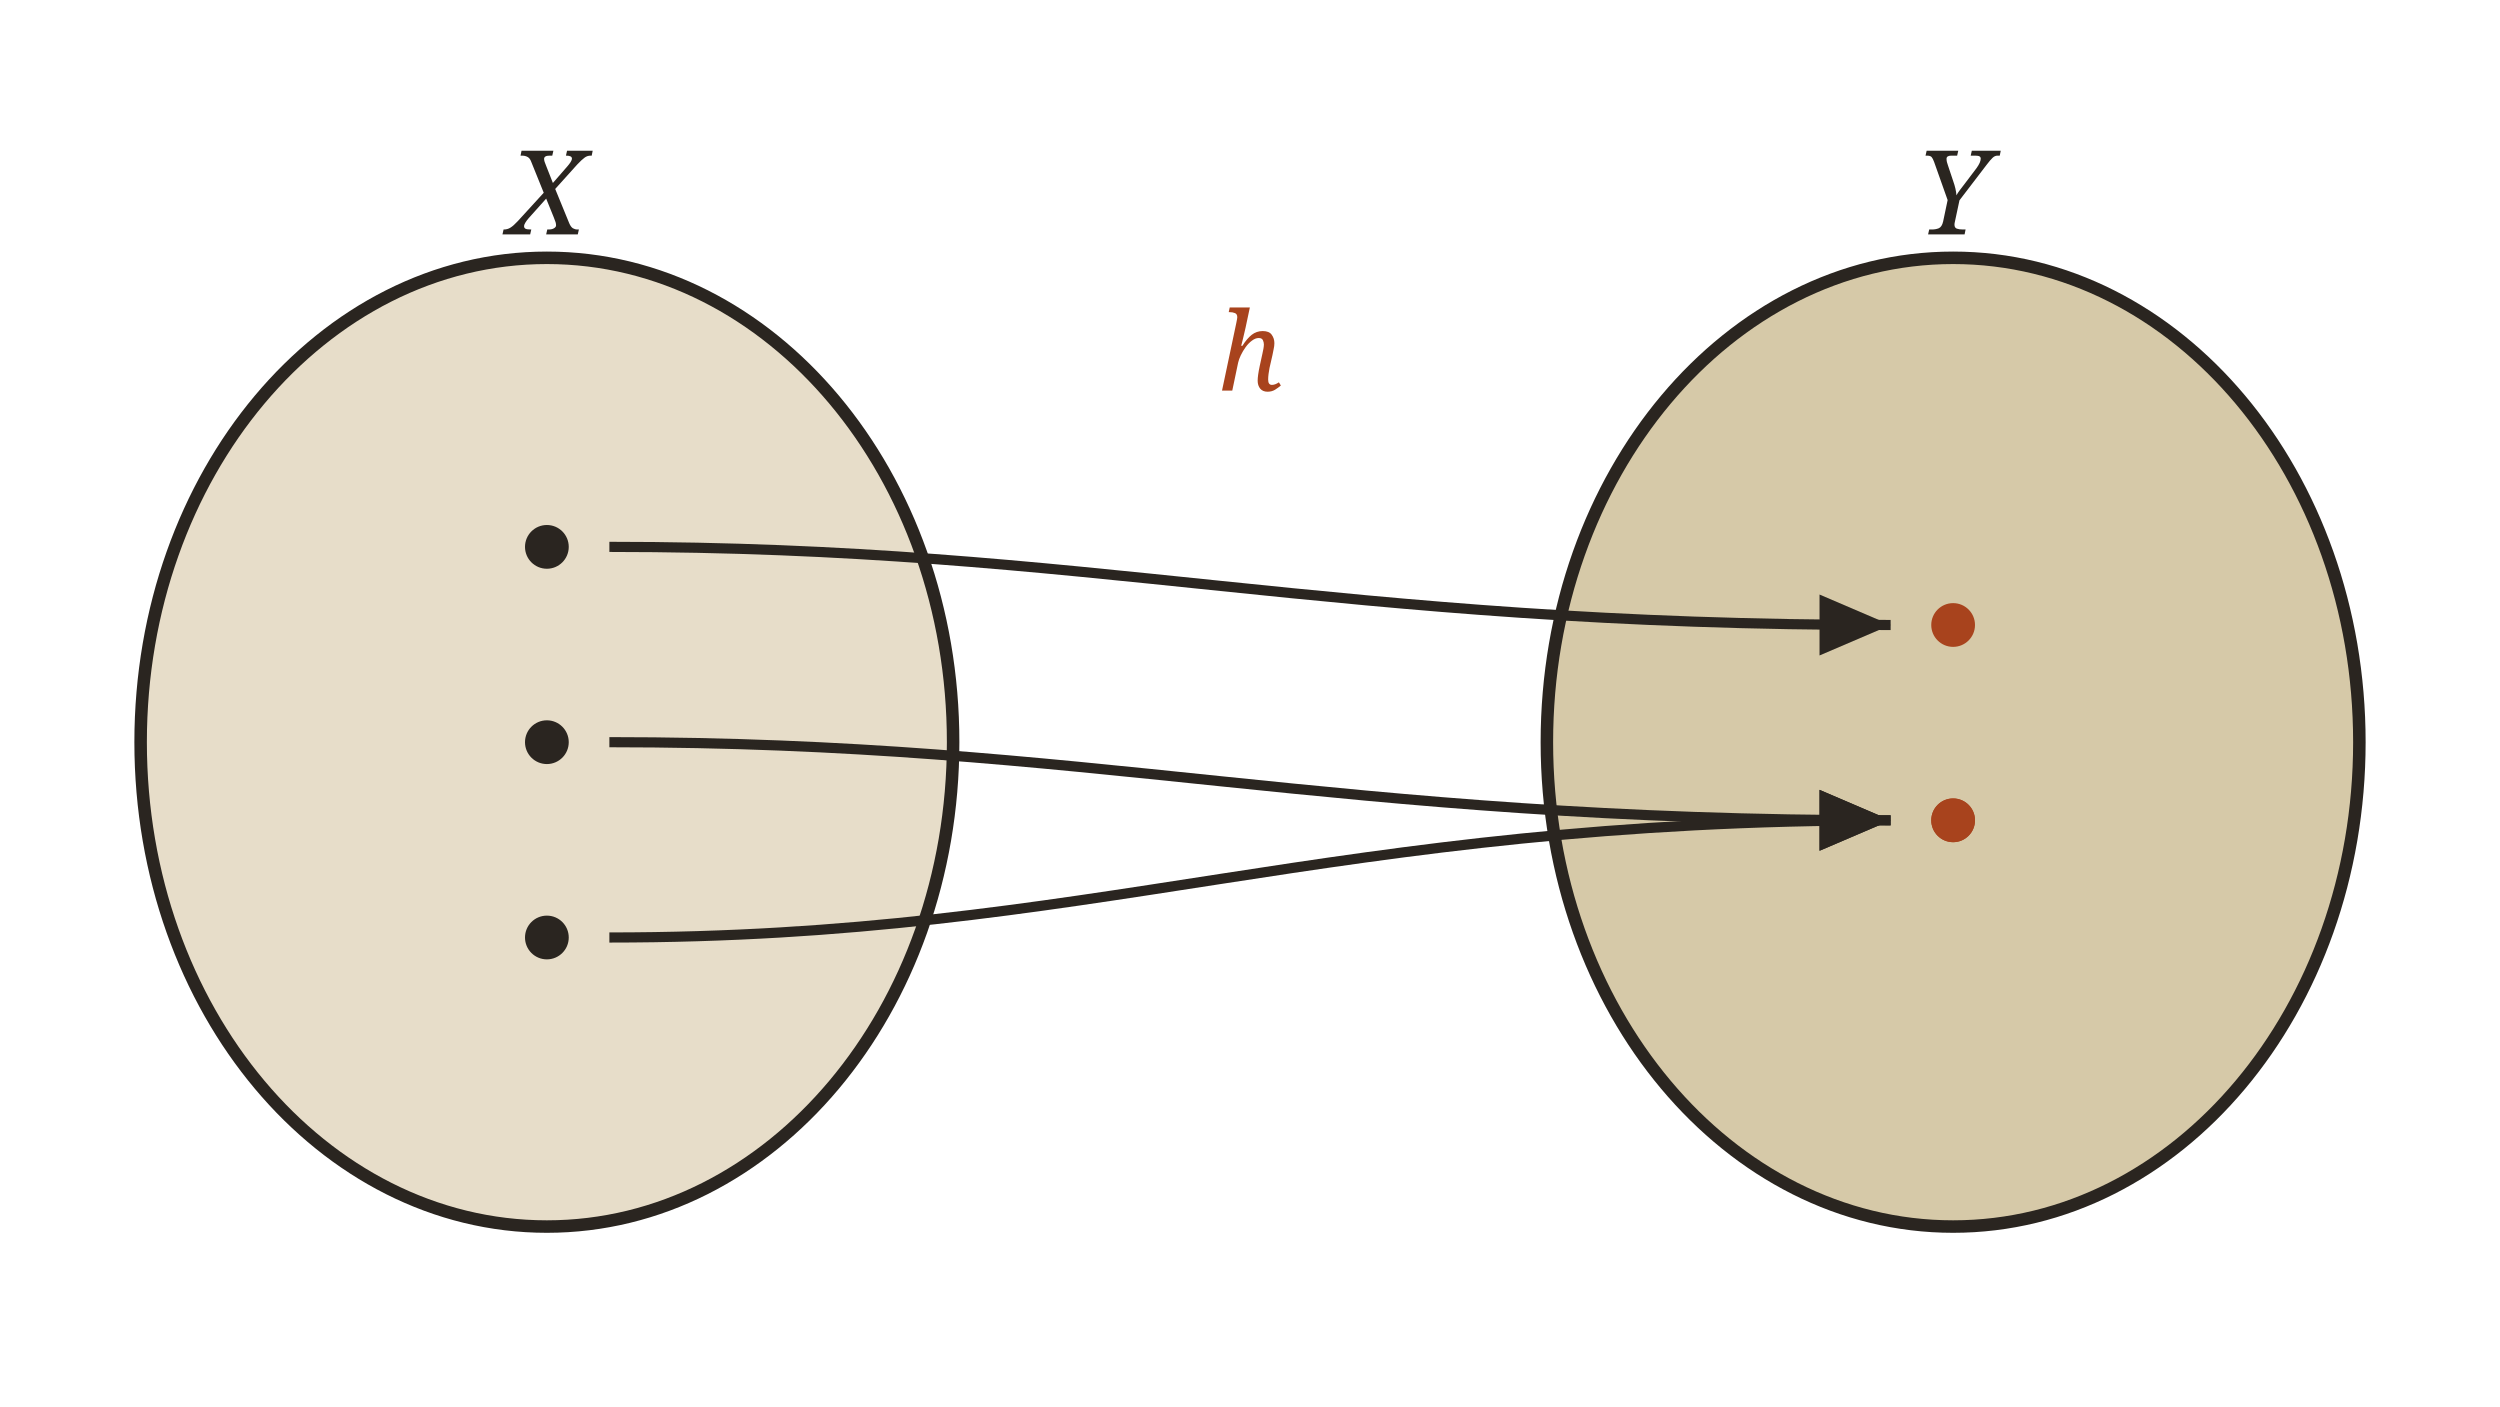
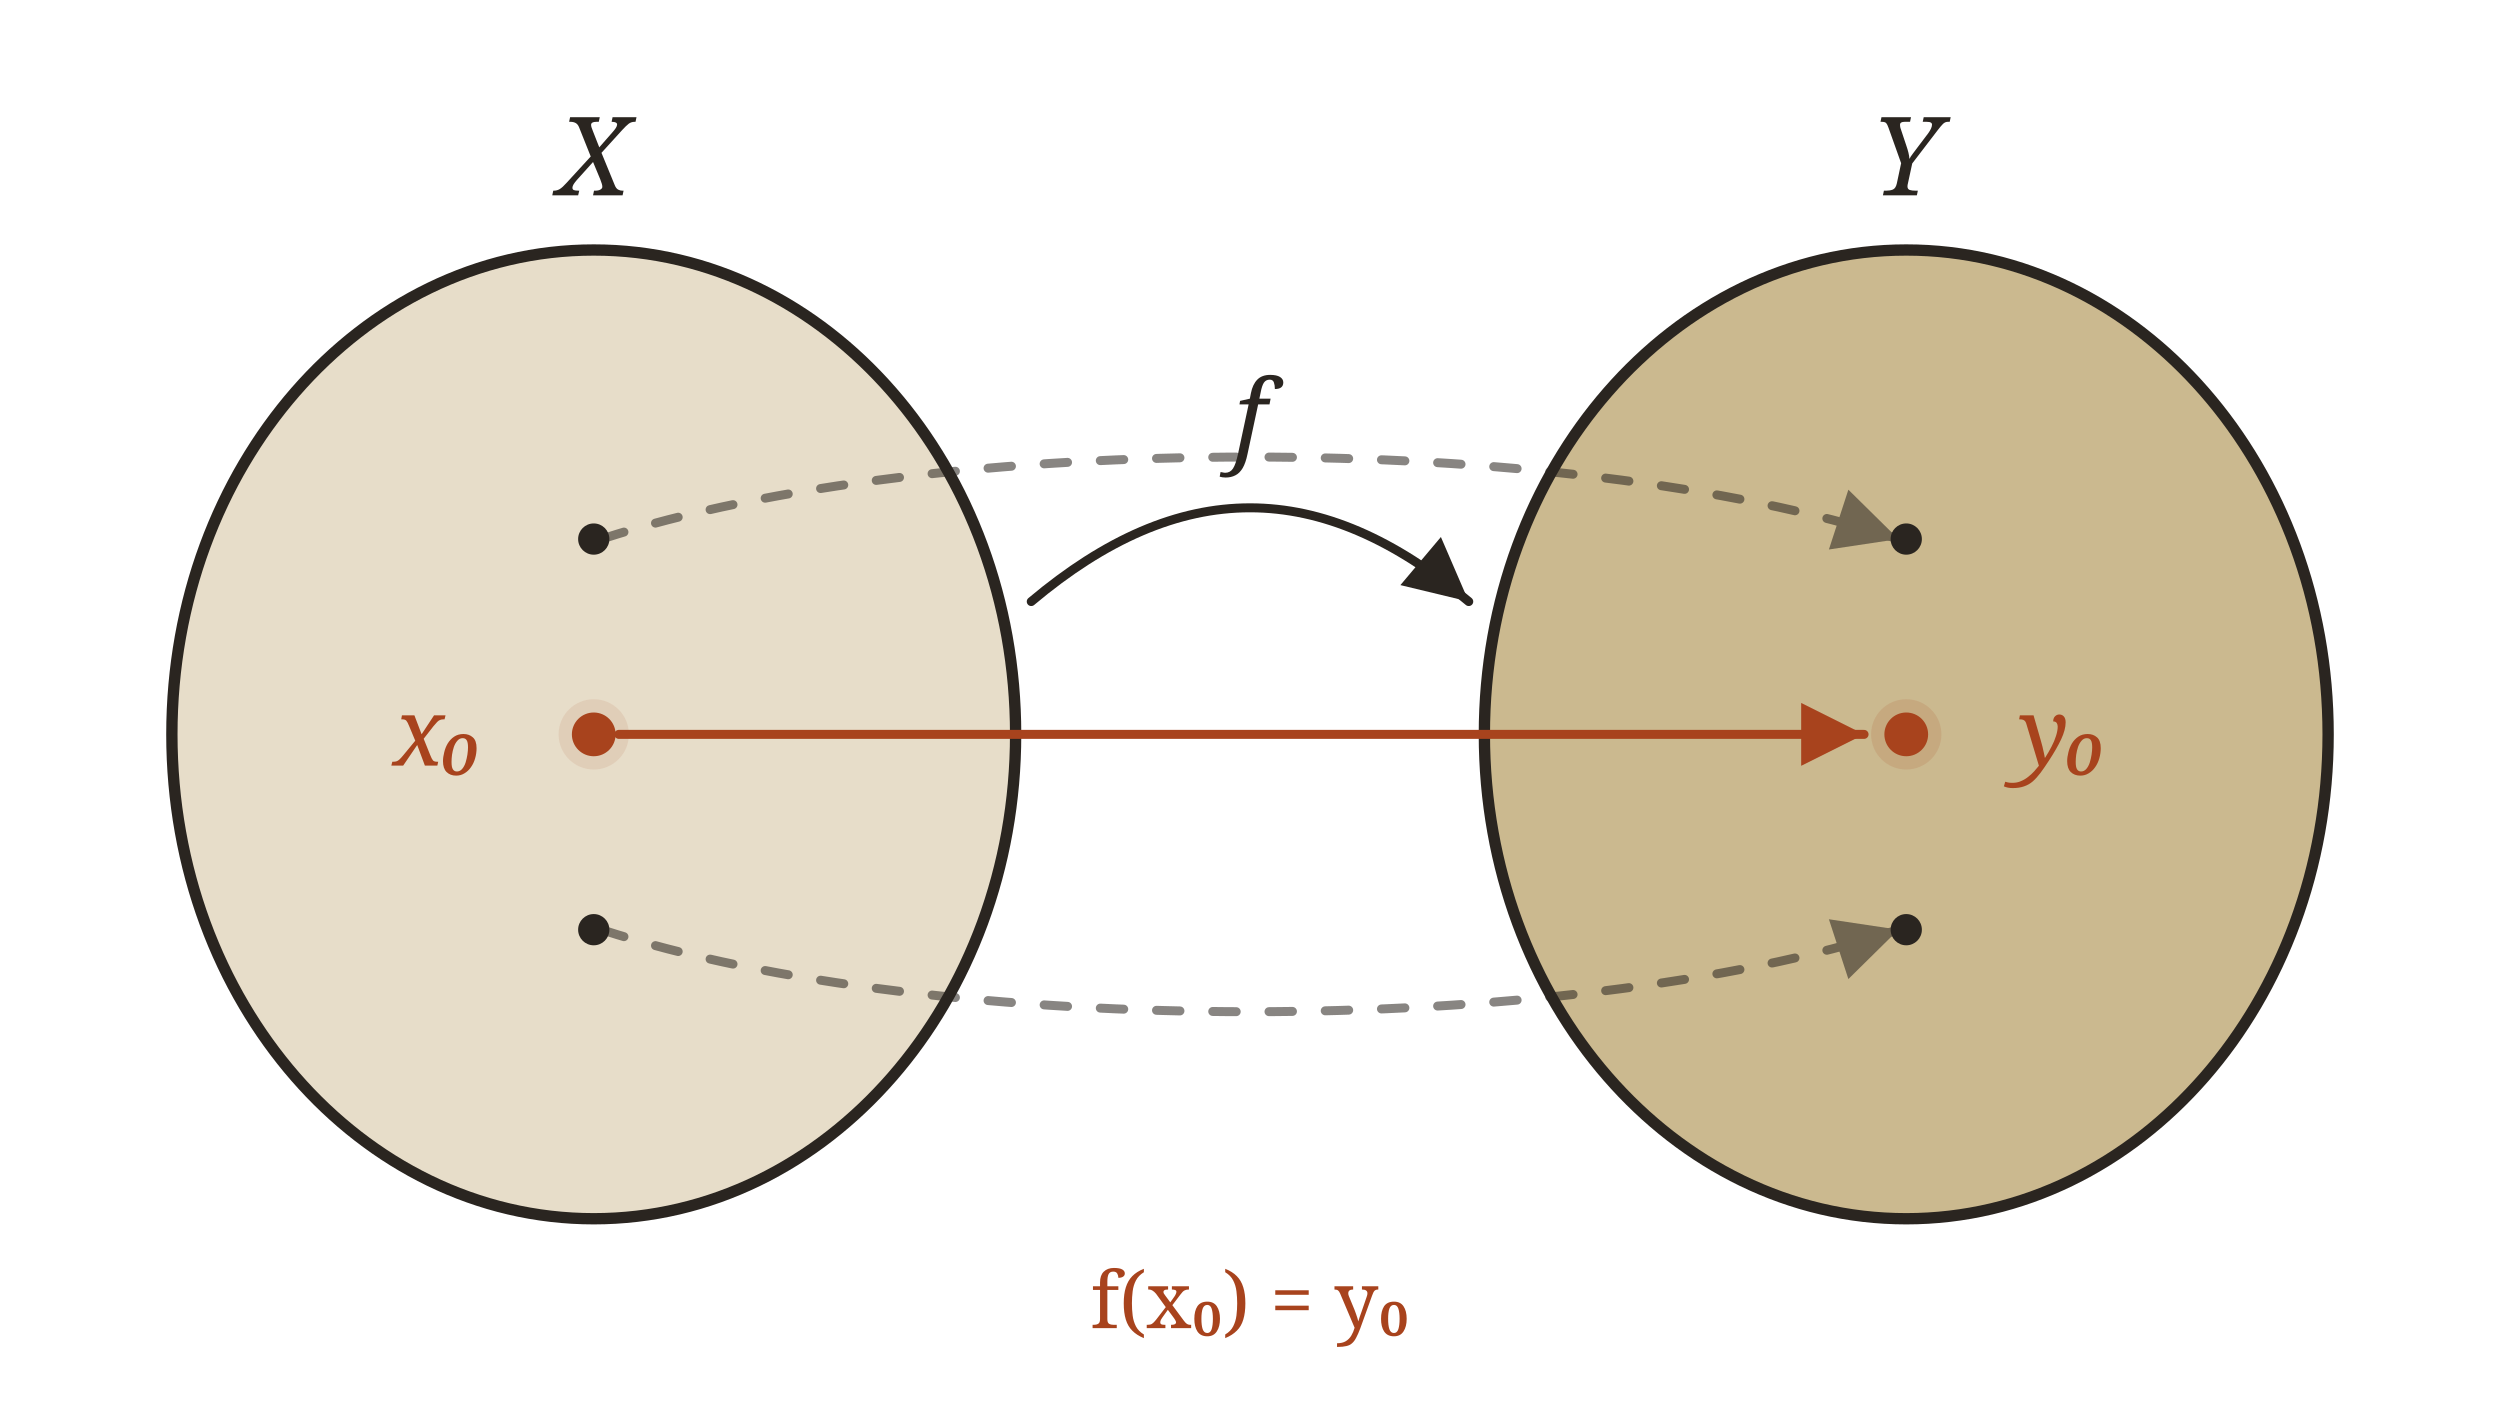
- <svg xmlns="http://www.w3.org/2000/svg" viewBox="0 0 320 180" font-family="'Newsreader',Georgia,serif" role="img">
+ <svg xmlns="http://www.w3.org/2000/svg" viewBox="0 0 320 180" font-family="'Newsreader', Georgia, serif" role="img">
  <defs>
-     <marker id="ar" markerWidth="9" markerHeight="9" refX="7" refY="3" orient="auto">
-       <path d="M0,0 L7,3 L0,6 Z" fill="var(--dia-ink,#2a2520)" />
+     <marker id="arrow-black" viewBox="0 0 6 6" markerWidth="7" markerHeight="7" refX="6" refY="3" orient="auto" markerUnits="strokeWidth">
+       <path d="M0,0 L6,3 L0,6 Z" fill="var(--dia-ink,#2a2520)" />
    </marker>
-     <marker id="ara" markerWidth="9" markerHeight="9" refX="7" refY="3" orient="auto">
-       <path d="M0,0 L7,3 L0,6 Z" fill="var(--dia-acc,#a8431d)" />
+     <marker id="arrow-red" viewBox="0 0 6 6" markerWidth="7" markerHeight="7" refX="6" refY="3" orient="auto" markerUnits="strokeWidth">
+       <path d="M0,0 L6,3 L0,6 Z" fill="var(--dia-acc,#a8431d)" />
    </marker>
  </defs>
-   <ellipse cx="70" cy="95" rx="52" ry="62" fill="var(--dia-fill,#e7ddc9)" stroke="var(--dia-ink,#2a2520)" stroke-width="1.6" />
-   <ellipse cx="250" cy="95" rx="52" ry="62" fill="var(--dia-fil2,#d6c9a8)" stroke="var(--dia-ink,#2a2520)" stroke-width="1.6" />
-   <text x="70" y="30" font-size="15" fill="var(--dia-ink,#2a2520)" text-anchor="middle" font-weight="normal" font-style="italic">X</text>
-   <text x="250" y="30" font-size="15" fill="var(--dia-ink,#2a2520)" text-anchor="middle" font-weight="normal" font-style="italic">Y</text>
-   <circle cx="70" cy="70" r="2.8" fill="var(--dia-ink,#2a2520)" />
-   <circle cx="250" cy="80" r="2.8" fill="var(--dia-acc,#a8431d)" />
-   <path d="M78,70 C140,70 170,80 242,80" fill="none" stroke="var(--dia-ink,#2a2520)" stroke-width="1.3" marker-end="url(#ar)" />
-   <circle cx="70" cy="95" r="2.8" fill="var(--dia-ink,#2a2520)" />
-   <circle cx="250" cy="105" r="2.8" fill="var(--dia-acc,#a8431d)" />
-   <path d="M78,95 C140,95 170,105 242,105" fill="none" stroke="var(--dia-ink,#2a2520)" stroke-width="1.3" marker-end="url(#ar)" />
-   <circle cx="70" cy="120" r="2.8" fill="var(--dia-ink,#2a2520)" />
-   <circle cx="250" cy="105" r="2.8" fill="var(--dia-acc,#a8431d)" />
-   <path d="M78,120 C140,120 170,105 242,105" fill="none" stroke="var(--dia-ink,#2a2520)" stroke-width="1.3" marker-end="url(#ar)" />
-   <text x="160" y="50" font-size="14" fill="var(--dia-acc,#a8431d)" text-anchor="middle" font-weight="normal" font-style="italic">h</text>
+   <g stroke-linecap="round" stroke-linejoin="round">
+     <ellipse cx="76" cy="94" rx="54" ry="62" fill="var(--dia-fill,#e7ddc9)" stroke="var(--dia-ink,#2a2520)" stroke-width="1.45" />
+     <ellipse cx="244" cy="94" rx="54" ry="62" fill="var(--dia-fill2,#cbb98f)" stroke="var(--dia-ink,#2a2520)" stroke-width="1.45" />
+     <path d="M79.2,94 C121,94 164,94 238.6,94" fill="none" stroke="var(--dia-acc,#a8431d)" stroke-width="1.15" marker-end="url(#arrow-red)" />
+     <path d="M77,69 C120,55 200,55 243,69" fill="none" stroke="var(--dia-ink,#2a2520)" stroke-width="1.15" stroke-dasharray="3 4.2" opacity=".56" marker-end="url(#arrow-black)" />
+     <path d="M77,119 C120,133 200,133 243,119" fill="none" stroke="var(--dia-ink,#2a2520)" stroke-width="1.15" stroke-dasharray="3 4.2" opacity=".56" marker-end="url(#arrow-black)" />
+     <path d="M132,77 C151,61 169,61 188,77" fill="none" stroke="var(--dia-ink,#2a2520)" stroke-width="1.15" marker-end="url(#arrow-black)" />
+   </g>
+   <g fill="var(--dia-ink,#2a2520)" font-style="italic" text-anchor="middle">
+     <text x="76" y="25" font-size="14">X</text>
+     <text x="244" y="25" font-size="14">Y</text>
+     <text x="160" y="58" font-size="13">f</text>
+   </g>
+   <g fill="var(--dia-ink,#2a2520)">
+     <circle cx="76" cy="69" r="2" />
+     <circle cx="76" cy="119" r="2" />
+     <circle cx="244" cy="69" r="2" />
+     <circle cx="244" cy="119" r="2" />
+   </g>
+   <g fill="var(--dia-acc,#a8431d)">
+     <circle cx="76" cy="94" r="4.5" opacity=".1" />
+     <circle cx="244" cy="94" r="4.5" opacity=".14" />
+     <circle cx="76" cy="94" r="2.8" />
+     <circle cx="244" cy="94" r="2.8" />
+   </g>
+   <g fill="var(--dia-acc,#a8431d)" font-style="italic" text-anchor="middle">
+     <text x="56" y="98" font-size="12">x₀</text>
+     <text x="264" y="98" font-size="12">y₀</text>
+   </g>
+   <text x="160" y="170" font-size="10" fill="var(--dia-acc,#a8431d)" text-anchor="middle">f(x₀) = y₀</text>
</svg>
